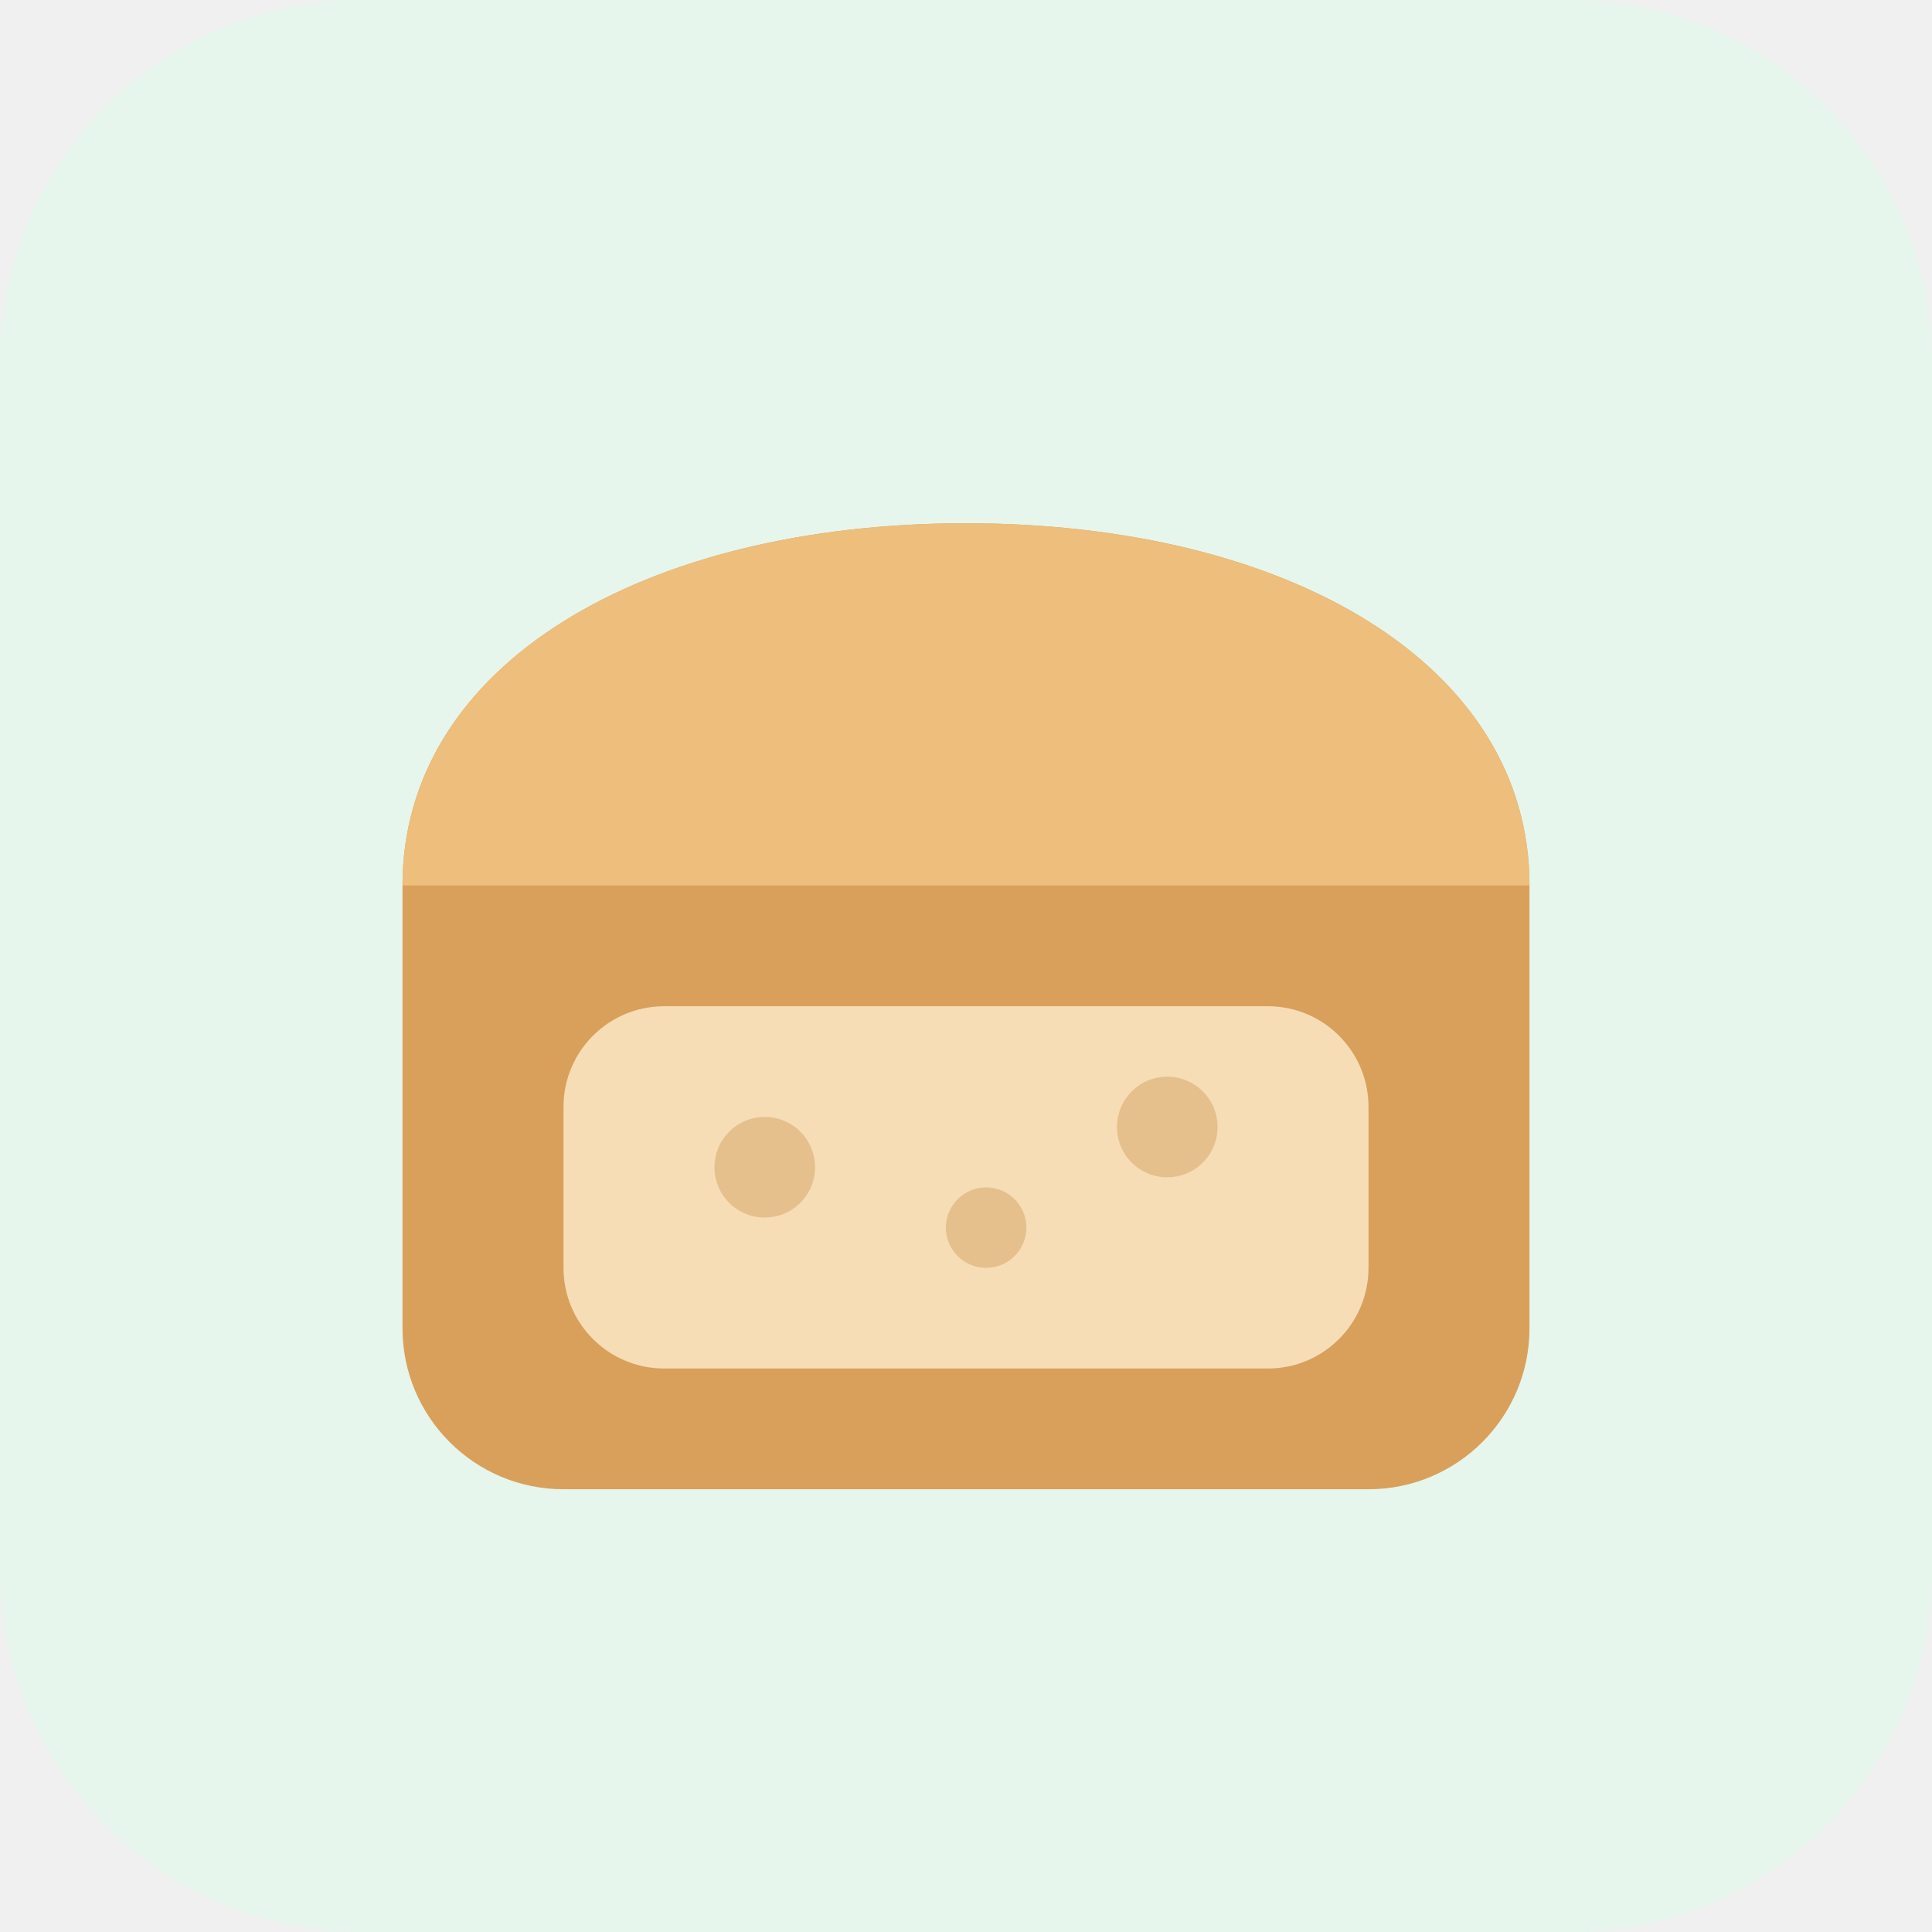
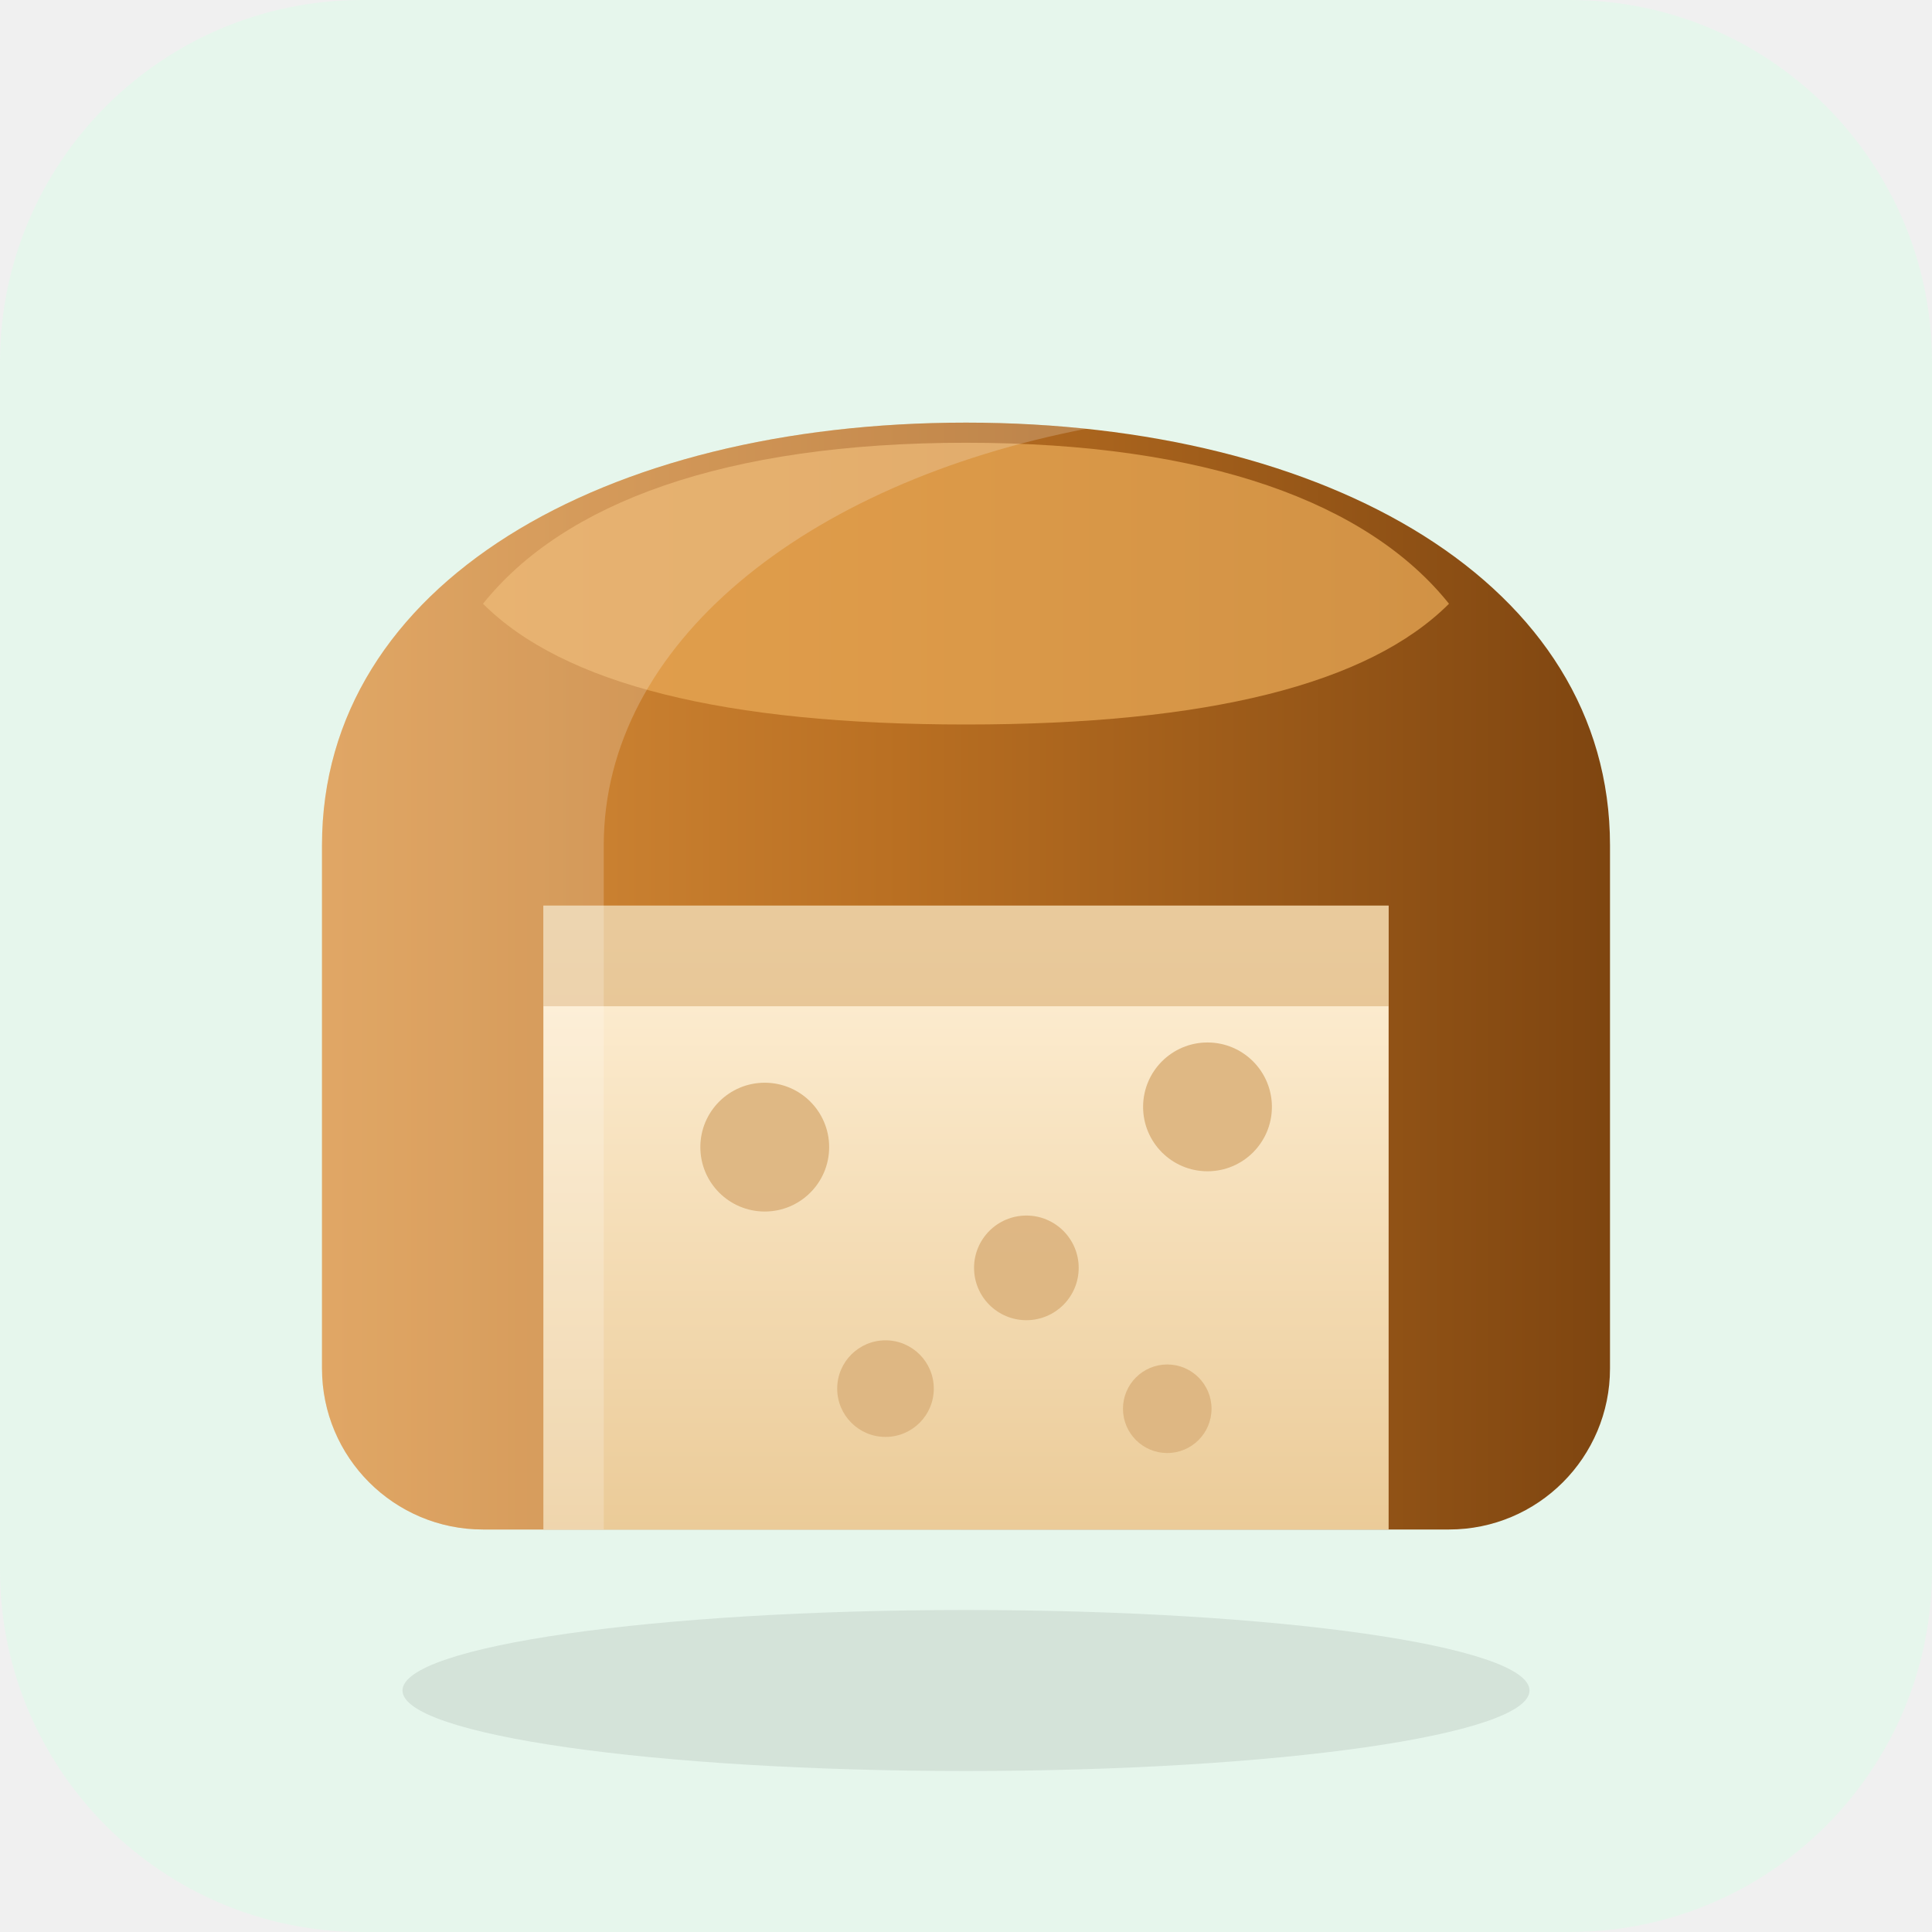
<svg xmlns="http://www.w3.org/2000/svg" viewBox="0 0 96 96" width="96" height="96" role="img" aria-label="Bread">
+   <defs>
+     <linearGradient id="brCrust" x1="0" y1="0" x2="1" y2="0">
+       <stop offset="0" stop-color="#D9913F" />
+       <stop offset=".45" stop-color="#B96F22" />
+       <stop offset="1" stop-color="#7E4510" />
+     </linearGradient>
+     <linearGradient id="brCrumb" x1="0" y1="0" x2="0" y2="1">
+       <stop offset="0" stop-color="#FFF1D8" />
+       <stop offset="1" stop-color="#EBCB98" />
+     </linearGradient>
+   </defs>
  <rect width="96" height="96" rx="18" fill="#E6F6EC" />
-   <path d="M20 44c0-11 12-18 28-18s28 7 28 18v22a8 8 0 0 1-8 8H28a8 8 0 0 1-8-8z" fill="#D9A05B" />
-   <path d="M20 44c0-11 12-18 28-18s28 7 28 18z" fill="#EDBE7C" />
-   <rect x="28" y="50" width="40" height="18" rx="5" fill="#F6DDB6" />
-   <circle cx="38" cy="58" r="2.5" fill="#E5C08D" />
-   <circle cx="49" cy="61" r="2" fill="#E5C08D" />
-   <circle cx="58" cy="56" r="2.5" fill="#E5C08D" />
+   <ellipse cx="48" cy="84" rx="28" ry="4" fill="#000000" opacity=".08" />
+   <path d="M16 42c0-13 14-21 32-21s32 8 32 21v26a8 8 0 0 1-8 8H24a8 8 0 0 1-8-8z" fill="url(#brCrust)" />
+   <path d="M24 30c4-5 12-8 24-8s20 3 24 8c-4 4-12 6-24 6s-20-2-24-6z" fill="#E8A855" opacity=".75" />
+   <path d="M27 45h42v31H27z" fill="url(#brCrumb)" />
+   <path d="M27 45h42v5H27z" fill="#D4A461" opacity=".5" />
+   <circle cx="38" cy="57" r="3.2" fill="#DDB681" opacity=".95" />
+   <circle cx="51" cy="63" r="2.6" fill="#DDB681" opacity=".95" />
+   <circle cx="60" cy="55" r="3.2" fill="#DDB681" opacity=".95" />
+   <circle cx="44" cy="69" r="2.4" fill="#DDB681" opacity=".95" />
+   <circle cx="58" cy="70" r="2.2" fill="#DDB681" opacity=".95" />
+   <path d="M16 42c0-13 14-21 32-21 2 0 4 .1 6 .3C40 24 30 32 30 42v34h-6a8 8 0 0 1-8-8z" fill="#FFFFFF" opacity=".2" />
</svg>
